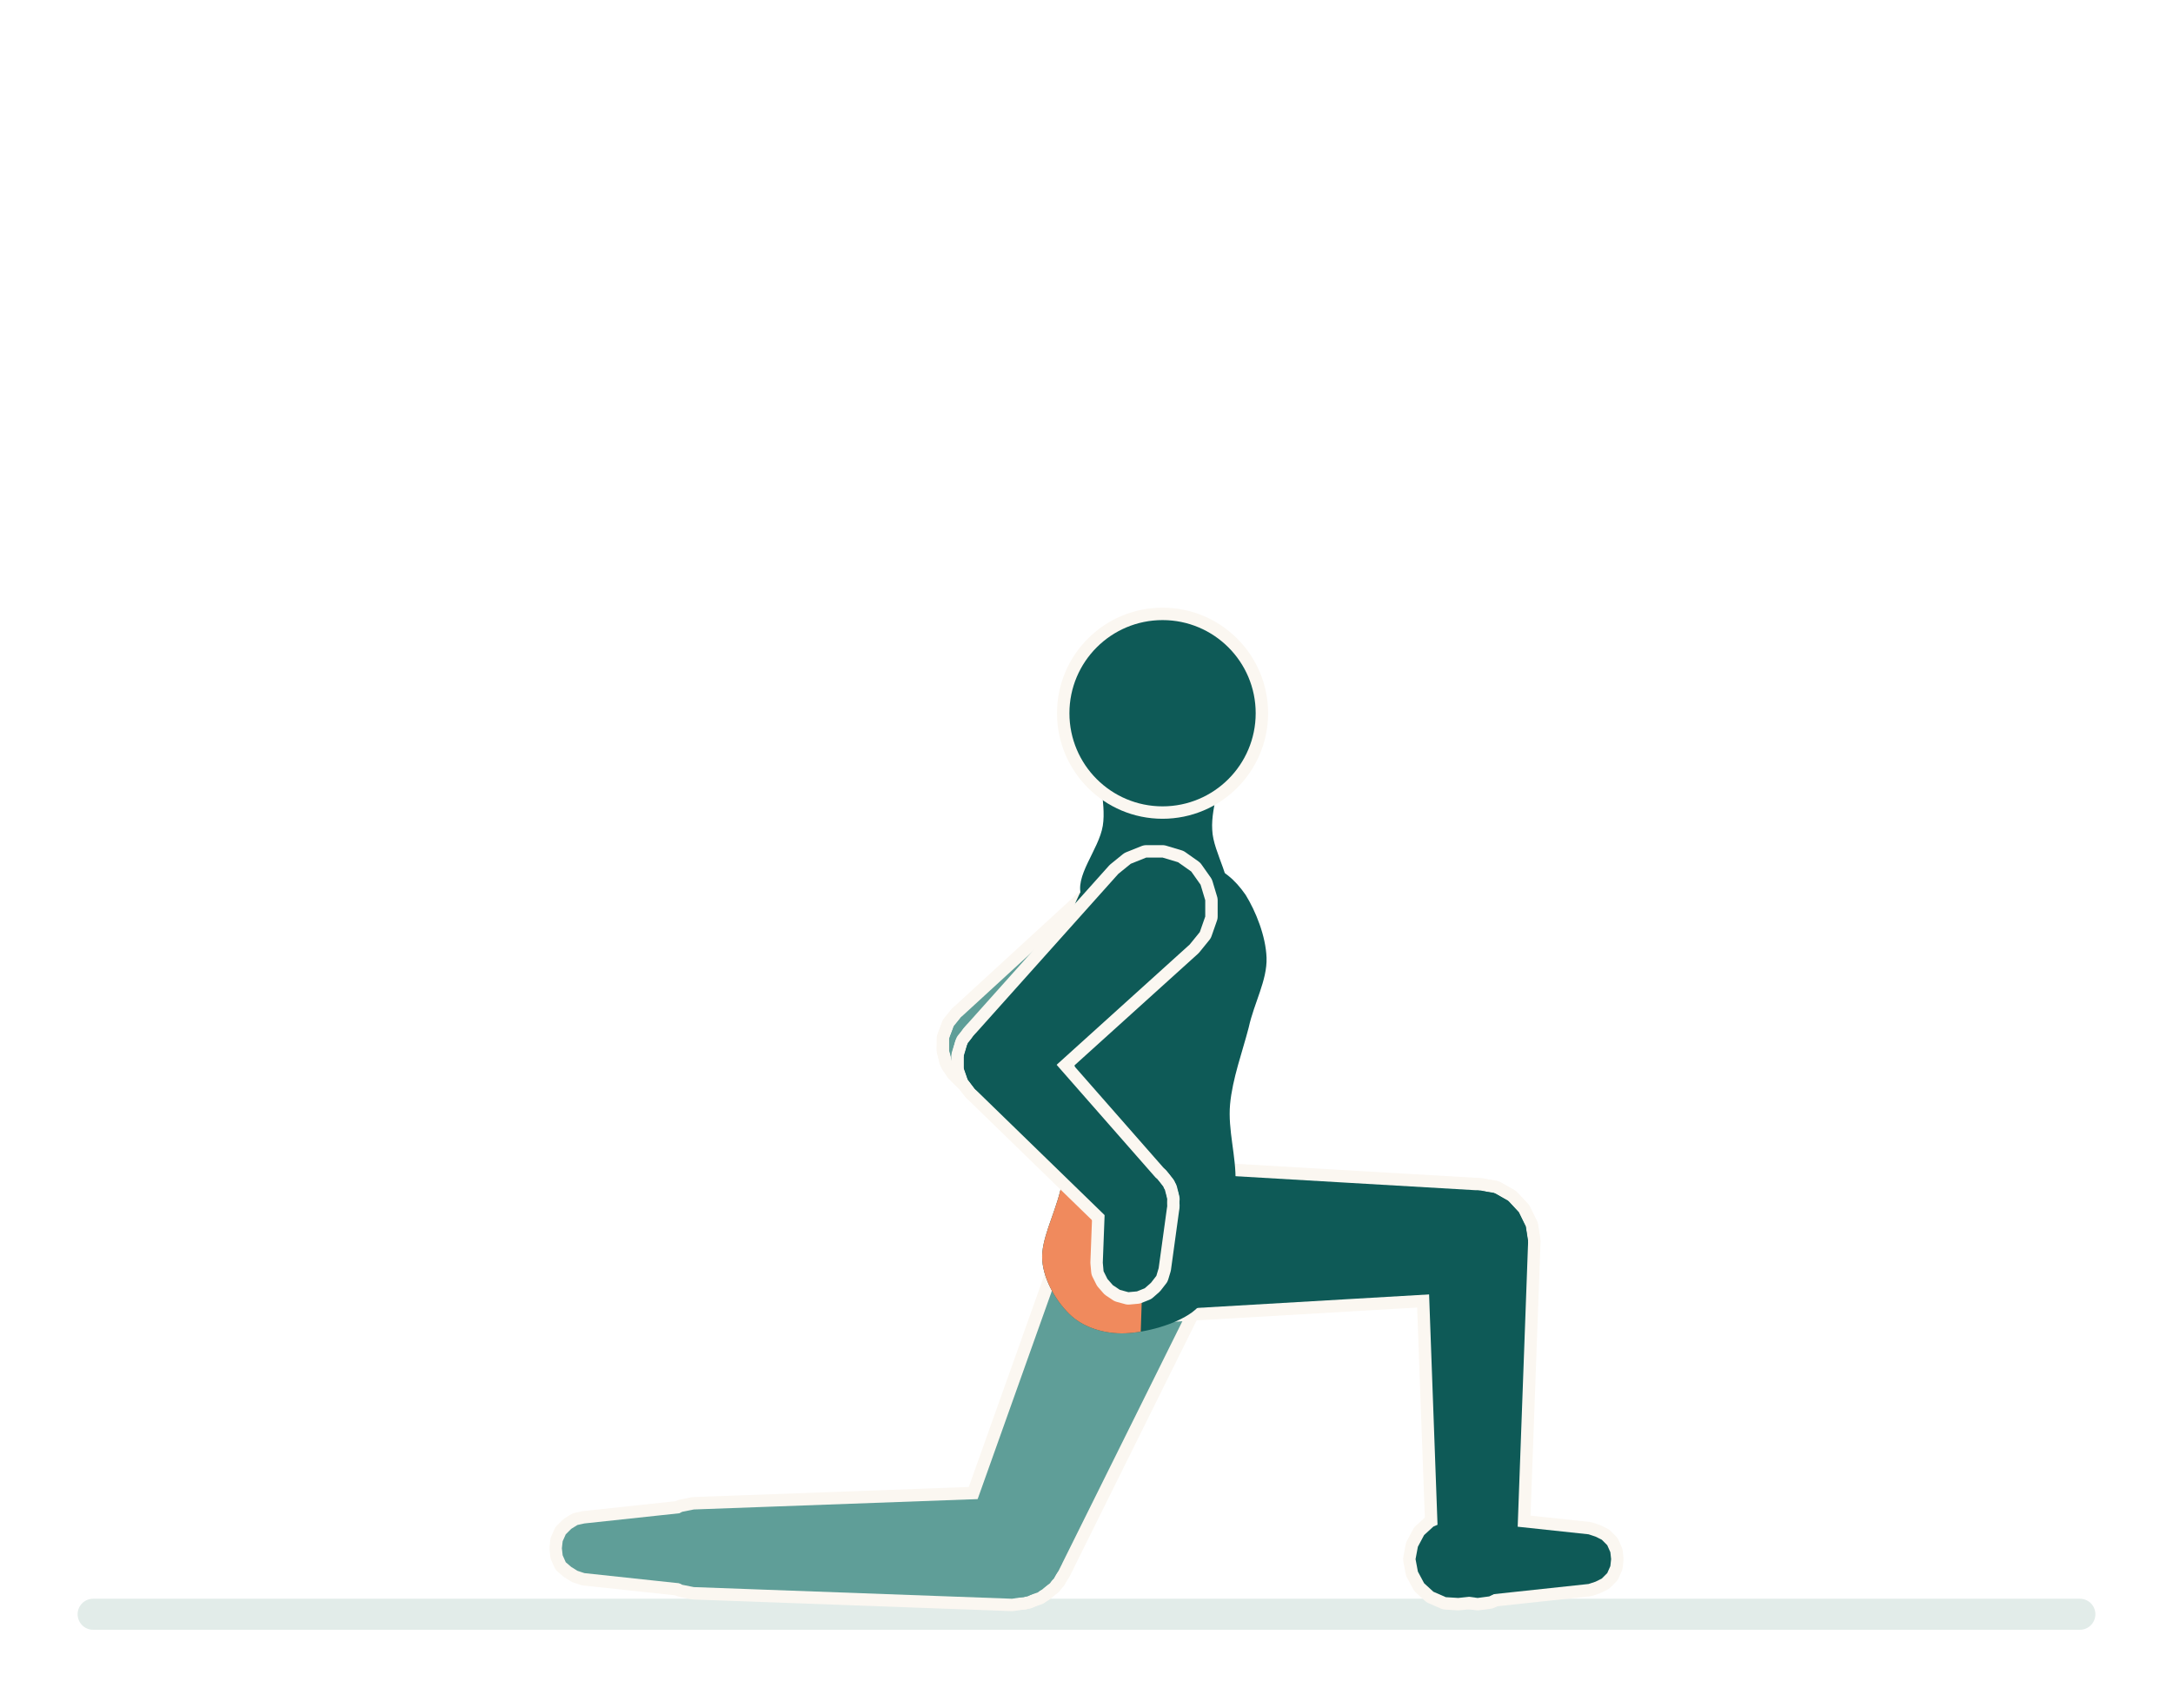
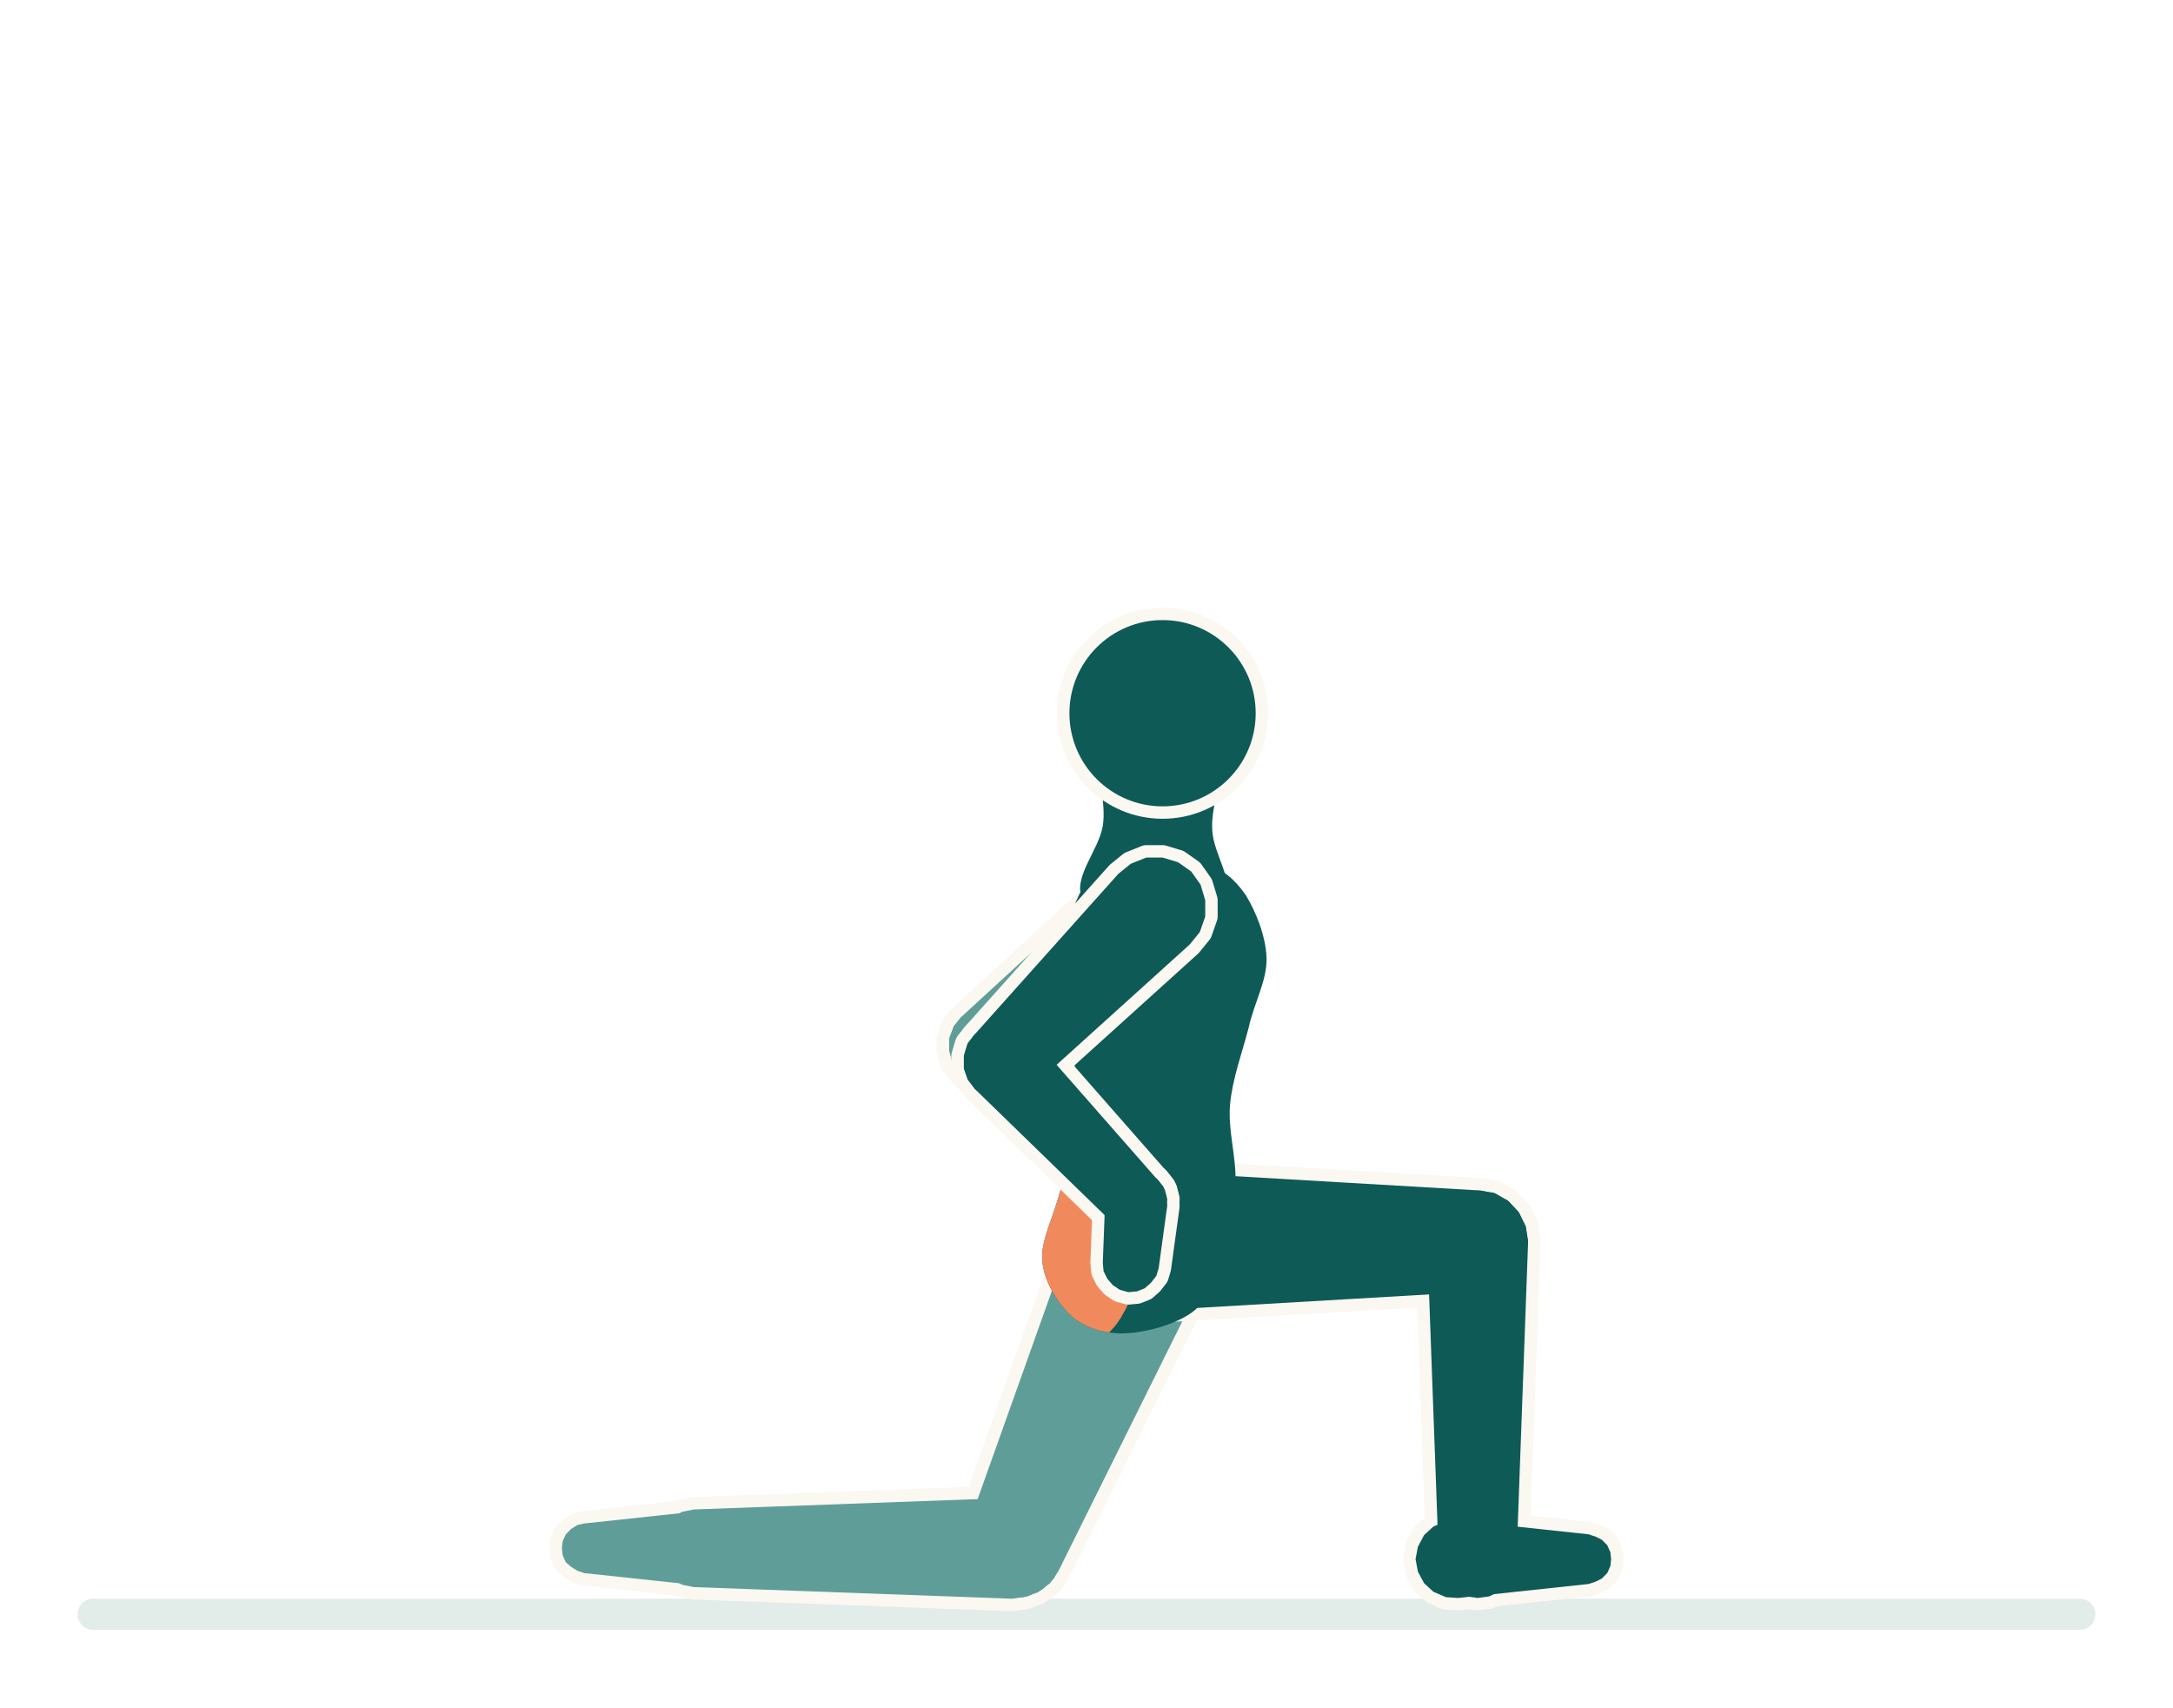
<svg xmlns="http://www.w3.org/2000/svg" viewBox="-147.4 -159.9 280 220" width="280" height="220">
  <defs>
    <clipPath id="ej-050-torso">
      <path d="M7.7 -48.8C10.3 -47.8 11.7 -46.6 13.1 -44.6C14.4 -42.5 15.7 -39.3 15.8 -36.5C15.9 -33.6 14.2 -30.7 13.5 -27.5C12.7 -24.4 11.4 -20.9 11.1 -17.6C10.8 -14.3 11.9 -10.9 11.8 -7.6C11.7 -4.3 11.4 -0.4 10.4 2.4C9.5 5.2 8.3 7.6 6.2 9.2C4 10.8 0.2 11.8 -2.4 11.9C-5 12 -7.6 11.2 -9.3 9.7C-11.1 8.1 -12.9 5.2 -13.1 2.5C-13.3 -0.1 -11.6 -3.2 -10.8 -6.4C-10 -9.5 -8.6 -12.8 -8.4 -16.3C-8.2 -19.8 -9.3 -23.7 -9.6 -27.3C-9.8 -31 -10.5 -35.2 -10.2 -38.4C-9.8 -41.5 -8.7 -44.3 -7.4 -46.3C-6.1 -48.2 -4.8 -49.7 -2.3 -50.1C0.3 -50.5 5.2 -49.7 7.7 -48.8Z" />
    </clipPath>
    <clipPath id="ej-050-cuello">
      <path d="M1.3 -38C-1.8 -38.1 -6.9 -41.7 -8 -44.3C-9.1 -46.9 -5.8 -50.4 -5.3 -53.5C-4.8 -56.6 -6.3 -60.4 -5 -62.8C-3.7 -65.2 0 -68 2.4 -68C4.8 -67.9 8.3 -64.8 9.4 -62.3C10.4 -59.8 8.6 -56.1 8.8 -53C8.9 -49.9 11.8 -46.2 10.5 -43.7C9.3 -41.2 4.4 -37.9 1.3 -38Z" />
    </clipPath>
  </defs>
  <line x1="-135.4" y1="48.1" x2="120.6" y2="48.1" stroke="#E2ECE9" stroke-width="4" stroke-linecap="round" />
  <g>
    <path d="M-17.2 -21.2L-18.5 -20.5L-20 -20.2L-21.5 -20.4L-22.9 -21L-24 -22L-24.8 -23.3L-25.1 -24.8L-25 -26.3L-24.5 -27.7L-23.5 -28.9L-2.9 -47.8L-1.1 -48.9L0.9 -49.4L3 -49.3L4.9 -48.5L6.5 -47.1L7.6 -45.3L8 -43.2L7.7 -41.1L6.8 -39.2L5.4 -37.7Z" fill="#FBF7F1" stroke="#FBF7F1" stroke-width="3.2" stroke-linejoin="round" />
    <path d="M0 -9.6L0.7 -8.6L1 -7.4L0.9 -6.2L0.5 -5L-0.3 -4.1L-1.3 -3.4L-2.4 -3L-3.6 -3.1L-4.8 -3.4L-5.8 -4.1L-23.6 -21.6L-24.6 -22.9L-25.1 -24.5L-25.1 -26.1L-24.5 -27.6L-23.6 -28.8L-22.2 -29.7L-20.7 -30.2L-19.1 -30.1L-17.6 -29.5L-16.4 -28.5Z" fill="#FBF7F1" stroke="#FBF7F1" stroke-width="3.2" stroke-linejoin="round" />
    <path d="M-0.1 1.5L-0.4 2.5L-1.1 3.4L-1.9 4.1L-2.9 4.5L-4 4.6L-5.1 4.3L-6 3.7L-6.7 2.9L-7.2 1.9L-7.3 0.8L-7 -7.1L-6.7 -8.4L-6.1 -9.5L-5.1 -10.4L-3.9 -10.9L-2.7 -11L-1.4 -10.7L-0.3 -10L0.5 -9L0.9 -7.7L1 -6.5Z" fill="#FBF7F1" stroke="#FBF7F1" stroke-width="3.2" stroke-linejoin="round" />
    <path d="M-17.2 -21.2L-18.5 -20.5L-20 -20.2L-21.5 -20.4L-22.9 -21L-24 -22L-24.8 -23.3L-25.1 -24.8L-25 -26.3L-24.5 -27.7L-23.5 -28.9L-2.9 -47.8L-1.1 -48.9L0.9 -49.4L3 -49.3L4.9 -48.5L6.5 -47.1L7.6 -45.3L8 -43.2L7.7 -41.1L6.8 -39.2L5.4 -37.7Z" fill="#5F9E98" />
    <path d="M0 -9.6L0.7 -8.6L1 -7.4L0.9 -6.2L0.5 -5L-0.3 -4.1L-1.3 -3.4L-2.4 -3L-3.6 -3.1L-4.8 -3.4L-5.8 -4.1L-23.6 -21.6L-24.6 -22.9L-25.1 -24.5L-25.1 -26.1L-24.5 -27.6L-23.6 -28.8L-22.2 -29.7L-20.7 -30.2L-19.1 -30.1L-17.6 -29.5L-16.4 -28.5Z" fill="#5F9E98" />
    <path d="M-0.1 1.5L-0.4 2.5L-1.1 3.4L-1.9 4.1L-2.9 4.5L-4 4.6L-5.1 4.3L-6 3.7L-6.7 2.9L-7.2 1.9L-7.3 0.8L-7 -7.1L-6.7 -8.4L-6.1 -9.5L-5.1 -10.4L-3.9 -10.9L-2.7 -11L-1.4 -10.7L-0.3 -10L0.5 -9L0.9 -7.7L1 -6.5Z" fill="#5F9E98" />
  </g>
  <g>
    <path d="M-11 42.5L-12.1 44.1L-13.7 45.3L-15.5 45.9L-17.4 46L-19.3 45.6L-21 44.5L-22.3 43.1L-23.1 41.3L-23.3 39.3L-22.9 37.4L-8.5 -3L-7.1 -5.6L-4.9 -7.5L-2.2 -8.7L0.7 -9L3.5 -8.3L6 -6.7L7.8 -4.5L8.8 -1.7L8.9 1.2L8.1 4Z" fill="#FBF7F1" stroke="#FBF7F1" stroke-width="3.2" stroke-linejoin="round" />
    <path d="M-58 44.6L-59.5 44.3L-60.8 43.6L-61.9 42.5L-62.6 41.1L-62.8 39.6L-62.6 38.1L-61.9 36.7L-60.8 35.6L-59.5 34.9L-58 34.6L-17 33.1L-15 33.3L-13.1 34.2L-11.6 35.7L-10.6 37.5L-10.3 39.6L-10.6 41.6L-11.6 43.5L-13.1 44.9L-15 45.8L-17 46.1Z" fill="#FBF7F1" stroke="#FBF7F1" stroke-width="3.2" stroke-linejoin="round" />
    <path d="M-72.1 42.8L-73 42.5L-73.8 42L-74.5 41.4L-74.9 40.5L-75 39.6L-74.9 38.7L-74.5 37.8L-73.8 37.1L-73 36.6L-72.1 36.4L-55.3 34.6L-53.7 34.7L-52.1 35.4L-50.9 36.5L-50.1 37.9L-49.8 39.6L-50.1 41.2L-50.9 42.7L-52.1 43.8L-53.7 44.5L-55.3 44.6Z" fill="#FBF7F1" stroke="#FBF7F1" stroke-width="3.2" stroke-linejoin="round" />
    <path d="M-11 42.5L-12.1 44.1L-13.7 45.3L-15.5 45.9L-17.4 46L-19.3 45.6L-21 44.5L-22.3 43.1L-23.1 41.3L-23.3 39.3L-22.9 37.4L-8.5 -3L-7.1 -5.6L-4.9 -7.5L-2.2 -8.7L0.7 -9L3.5 -8.3L6 -6.7L7.8 -4.5L8.8 -1.7L8.9 1.2L8.1 4Z" fill="#5F9E98" />
    <path d="M-58 44.6L-59.5 44.3L-60.8 43.6L-61.9 42.5L-62.6 41.1L-62.8 39.6L-62.6 38.1L-61.9 36.7L-60.8 35.6L-59.5 34.9L-58 34.6L-17 33.1L-15 33.3L-13.1 34.2L-11.6 35.7L-10.6 37.5L-10.3 39.6L-10.6 41.6L-11.6 43.5L-13.1 44.9L-15 45.8L-17 46.1Z" fill="#5F9E98" />
    <path d="M-72.1 42.8L-73 42.5L-73.8 42L-74.5 41.4L-74.9 40.5L-75 39.6L-74.9 38.7L-74.5 37.8L-73.8 37.1L-73 36.6L-72.1 36.4L-55.3 34.6L-53.7 34.7L-52.1 35.4L-50.9 36.5L-50.1 37.9L-49.8 39.6L-50.1 41.2L-50.9 42.7L-52.1 43.8L-53.7 44.5L-55.3 44.6Z" fill="#5F9E98" />
  </g>
  <g>
    <path d="M43.4 -6.5L45.3 -6.1L47 -5.1L48.3 -3.7L49.2 -1.9L49.5 0L49.2 1.9L48.3 3.7L47 5.1L45.3 6.1L43.4 6.5L0.5 9L-2.4 8.7L-5 7.5L-7.2 5.5L-8.5 2.9L-9 0L-8.5 -2.9L-7.2 -5.5L-5 -7.5L-2.4 -8.7L0.5 -9Z" fill="#FBF7F1" stroke="#FBF7F1" stroke-width="3.2" stroke-linejoin="round" />
    <path d="M48 41.2L47.7 42.7L47 44L45.9 45.1L44.5 45.8L43 46L41.5 45.8L40.1 45.1L39 44L38.3 42.7L38 41.2L36.5 0.2L36.8 -1.8L37.7 -3.7L39.1 -5.2L40.9 -6.2L43 -6.5L45.1 -6.2L46.9 -5.2L48.3 -3.7L49.2 -1.8L49.5 0.2Z" fill="#FBF7F1" stroke="#FBF7F1" stroke-width="3.2" stroke-linejoin="round" />
    <path d="M57.3 37.8L58.2 38.1L59 38.5L59.7 39.2L60.1 40.1L60.2 41L60.1 41.9L59.7 42.8L59 43.5L58.2 43.9L57.3 44.2L40.5 46L38.9 45.9L37.3 45.2L36.1 44.1L35.3 42.6L35 41L35.3 39.4L36.1 37.9L37.3 36.8L38.9 36.1L40.5 36Z" fill="#FBF7F1" stroke="#FBF7F1" stroke-width="3.2" stroke-linejoin="round" />
    <path d="M43.4 -6.5L45.3 -6.1L47 -5.1L48.3 -3.7L49.2 -1.9L49.5 0L49.2 1.9L48.3 3.7L47 5.1L45.3 6.1L43.4 6.5L0.5 9L-2.4 8.7L-5 7.5L-7.2 5.5L-8.5 2.9L-9 0L-8.5 -2.9L-7.2 -5.5L-5 -7.5L-2.4 -8.7L0.5 -9Z" fill="#0E5A57" />
    <path d="M48 41.2L47.7 42.7L47 44L45.9 45.1L44.5 45.8L43 46L41.5 45.8L40.1 45.1L39 44L38.3 42.7L38 41.2L36.5 0.2L36.8 -1.8L37.7 -3.7L39.1 -5.2L40.9 -6.2L43 -6.5L45.1 -6.2L46.9 -5.2L48.3 -3.7L49.2 -1.8L49.5 0.2Z" fill="#0E5A57" />
    <path d="M57.3 37.8L58.2 38.1L59 38.5L59.7 39.2L60.1 40.1L60.2 41L60.1 41.9L59.7 42.8L59 43.5L58.2 43.9L57.3 44.2L40.5 46L38.9 45.9L37.3 45.2L36.1 44.1L35.3 42.6L35 41L35.3 39.4L36.1 37.9L37.3 36.8L38.9 36.1L40.5 36Z" fill="#0E5A57" />
  </g>
  <path d="M7.7 -48.8C10.3 -47.8 11.7 -46.6 13.1 -44.6C14.4 -42.5 15.7 -39.3 15.8 -36.5C15.9 -33.6 14.2 -30.7 13.5 -27.5C12.7 -24.4 11.4 -20.9 11.1 -17.6C10.8 -14.3 11.9 -10.9 11.8 -7.6C11.7 -4.3 11.4 -0.4 10.4 2.4C9.5 5.2 8.3 7.6 6.2 9.2C4 10.8 0.2 11.8 -2.4 11.9C-5 12 -7.6 11.2 -9.3 9.7C-11.1 8.1 -12.9 5.2 -13.1 2.5C-13.3 -0.1 -11.6 -3.2 -10.8 -6.4C-10 -9.5 -8.6 -12.8 -8.4 -16.3C-8.2 -19.8 -9.3 -23.7 -9.6 -27.3C-9.8 -31 -10.5 -35.2 -10.2 -38.4C-9.8 -41.5 -8.7 -44.3 -7.4 -46.3C-6.1 -48.2 -4.8 -49.7 -2.3 -50.1C0.3 -50.5 5.2 -49.7 7.7 -48.8Z" fill="#0E5A57" />
  <path d="M1.3 -38C-1.8 -38.1 -6.9 -41.7 -8 -44.3C-9.1 -46.9 -5.8 -50.4 -5.3 -53.5C-4.8 -56.6 -6.3 -60.4 -5 -62.8C-3.7 -65.2 0 -68 2.4 -68C4.8 -67.9 8.3 -64.8 9.4 -62.3C10.4 -59.8 8.6 -56.1 8.8 -53C8.9 -49.9 11.8 -46.2 10.5 -43.7C9.3 -41.2 4.4 -37.9 1.3 -38Z" fill="#0E5A57" />
-   <path d="M-40.6 16.1L-39.6 -11.4L0.3 -10L-0.6 17.5Z" fill="#F08A5D" clip-path="url(#ej-050-torso)" />
+   <path d="M-10.7 -7.4C-9.9 -7.3 -9 -7.2 -8.2 -6.9C-7.4 -6.6 -6.5 -6.2 -5.8 -5.7C-5.1 -5.2 -4.4 -4.6 -3.8 -3.9C-3.2 -3.2 -2.7 -2.4 -2.3 -1.6C-1.9 -0.7 -1.6 0.2 -1.4 1.1C-1.2 2 -1.1 3 -1.1 4C-1.2 4.9 -1.3 5.9 -1.6 6.8C-1.8 7.7 -2.2 8.6 -2.7 9.4C-3.1 10.2 -3.7 11 -4.3 11.6C-5 12.3 -5.7 12.9 -6.5 13.3C-7.2 13.8 -8.1 14.1 -8.9 14.3C-9.8 14.5 -10.7 14.6 -11.5 14.6C-12.4 14.6 -13.3 14.4 -14.1 14.1C-14.9 13.9 -15.7 13.5 -16.5 13C-17.2 12.5 -17.9 11.8 -18.5 11.1C-19.1 10.4 -19.6 9.6 -20 8.8C-20.4 8 -20.7 7 -20.9 6.1C-21.1 5.2 -21.2 4.2 -21.1 3.3C-21.1 2.3 -20.9 1.3 -20.7 0.4C-20.4 -0.5 -20.1 -1.4 -19.6 -2.2C-19.1 -3 -18.6 -3.8 -17.9 -4.4C-17.3 -5.1 -16.6 -5.6 -15.8 -6.1C-15 -6.5 -14.2 -6.9 -13.3 -7.1C-12.5 -7.3 -11.6 -7.4 -10.7 -7.4Z" fill="#F08A5D" clip-path="url(#ej-050-torso)" />
  <circle cx="2.4" cy="-68" r="12" fill="#0E5A57" stroke="#FBF7F1" stroke-width="3.2" paint-order="stroke" />
  <g>
    <path d="M-14.9 -19.4L-16.1 -18.6L-17.6 -18.2L-19.1 -18.2L-20.5 -18.7L-21.8 -19.6L-22.7 -20.8L-23.2 -22.2L-23.2 -23.7L-22.8 -25.2L-22 -26.4L-3.3 -47.3L-1.7 -48.6L0.3 -49.4L2.4 -49.4L4.4 -48.8L6.1 -47.6L7.3 -45.9L7.9 -43.9L7.9 -41.8L7.2 -39.8L5.9 -38.2Z" fill="#FBF7F1" stroke="#FBF7F1" stroke-width="3.2" stroke-linejoin="round" />
    <path d="M2 -7.6L2.7 -6.6L3 -5.4L2.9 -4.2L2.5 -3.1L1.8 -2.1L0.8 -1.4L-0.4 -1L-1.6 -1L-2.8 -1.4L-3.8 -2.1L-21.7 -19.5L-22.7 -20.8L-23.2 -22.3L-23.2 -23.9L-22.7 -25.5L-21.7 -26.7L-20.4 -27.6L-18.8 -28.1L-17.2 -28L-15.7 -27.4L-14.5 -26.4Z" fill="#FBF7F1" stroke="#FBF7F1" stroke-width="3.2" stroke-linejoin="round" />
    <path d="M1.9 3.5L1.6 4.5L0.9 5.4L0.1 6.1L-0.9 6.5L-2 6.6L-3.1 6.3L-4 5.7L-4.7 4.9L-5.2 3.9L-5.3 2.8L-5 -5.1L-4.7 -6.4L-4.1 -7.5L-3.1 -8.4L-1.9 -8.9L-0.7 -9L0.6 -8.7L1.7 -8L2.5 -7L2.9 -5.7L3 -4.5Z" fill="#FBF7F1" stroke="#FBF7F1" stroke-width="3.2" stroke-linejoin="round" />
    <path d="M-14.9 -19.4L-16.1 -18.6L-17.6 -18.2L-19.1 -18.2L-20.5 -18.7L-21.8 -19.6L-22.7 -20.8L-23.2 -22.2L-23.2 -23.7L-22.8 -25.2L-22 -26.4L-3.3 -47.3L-1.7 -48.6L0.3 -49.4L2.4 -49.4L4.4 -48.8L6.1 -47.6L7.3 -45.9L7.9 -43.9L7.9 -41.8L7.2 -39.8L5.9 -38.2Z" fill="#0E5A57" />
    <path d="M2 -7.6L2.7 -6.6L3 -5.4L2.9 -4.2L2.5 -3.1L1.8 -2.1L0.8 -1.4L-0.4 -1L-1.6 -1L-2.8 -1.4L-3.8 -2.1L-21.7 -19.5L-22.7 -20.8L-23.2 -22.3L-23.2 -23.9L-22.7 -25.5L-21.7 -26.7L-20.4 -27.6L-18.8 -28.1L-17.2 -28L-15.7 -27.4L-14.5 -26.4Z" fill="#0E5A57" />
    <path d="M1.9 3.5L1.6 4.5L0.9 5.4L0.1 6.1L-0.9 6.5L-2 6.6L-3.1 6.3L-4 5.7L-4.7 4.9L-5.2 3.9L-5.3 2.8L-5 -5.1L-4.7 -6.4L-4.1 -7.5L-3.1 -8.4L-1.9 -8.9L-0.7 -9L0.6 -8.7L1.7 -8L2.5 -7L2.9 -5.7L3 -4.5Z" fill="#0E5A57" />
  </g>
</svg>
